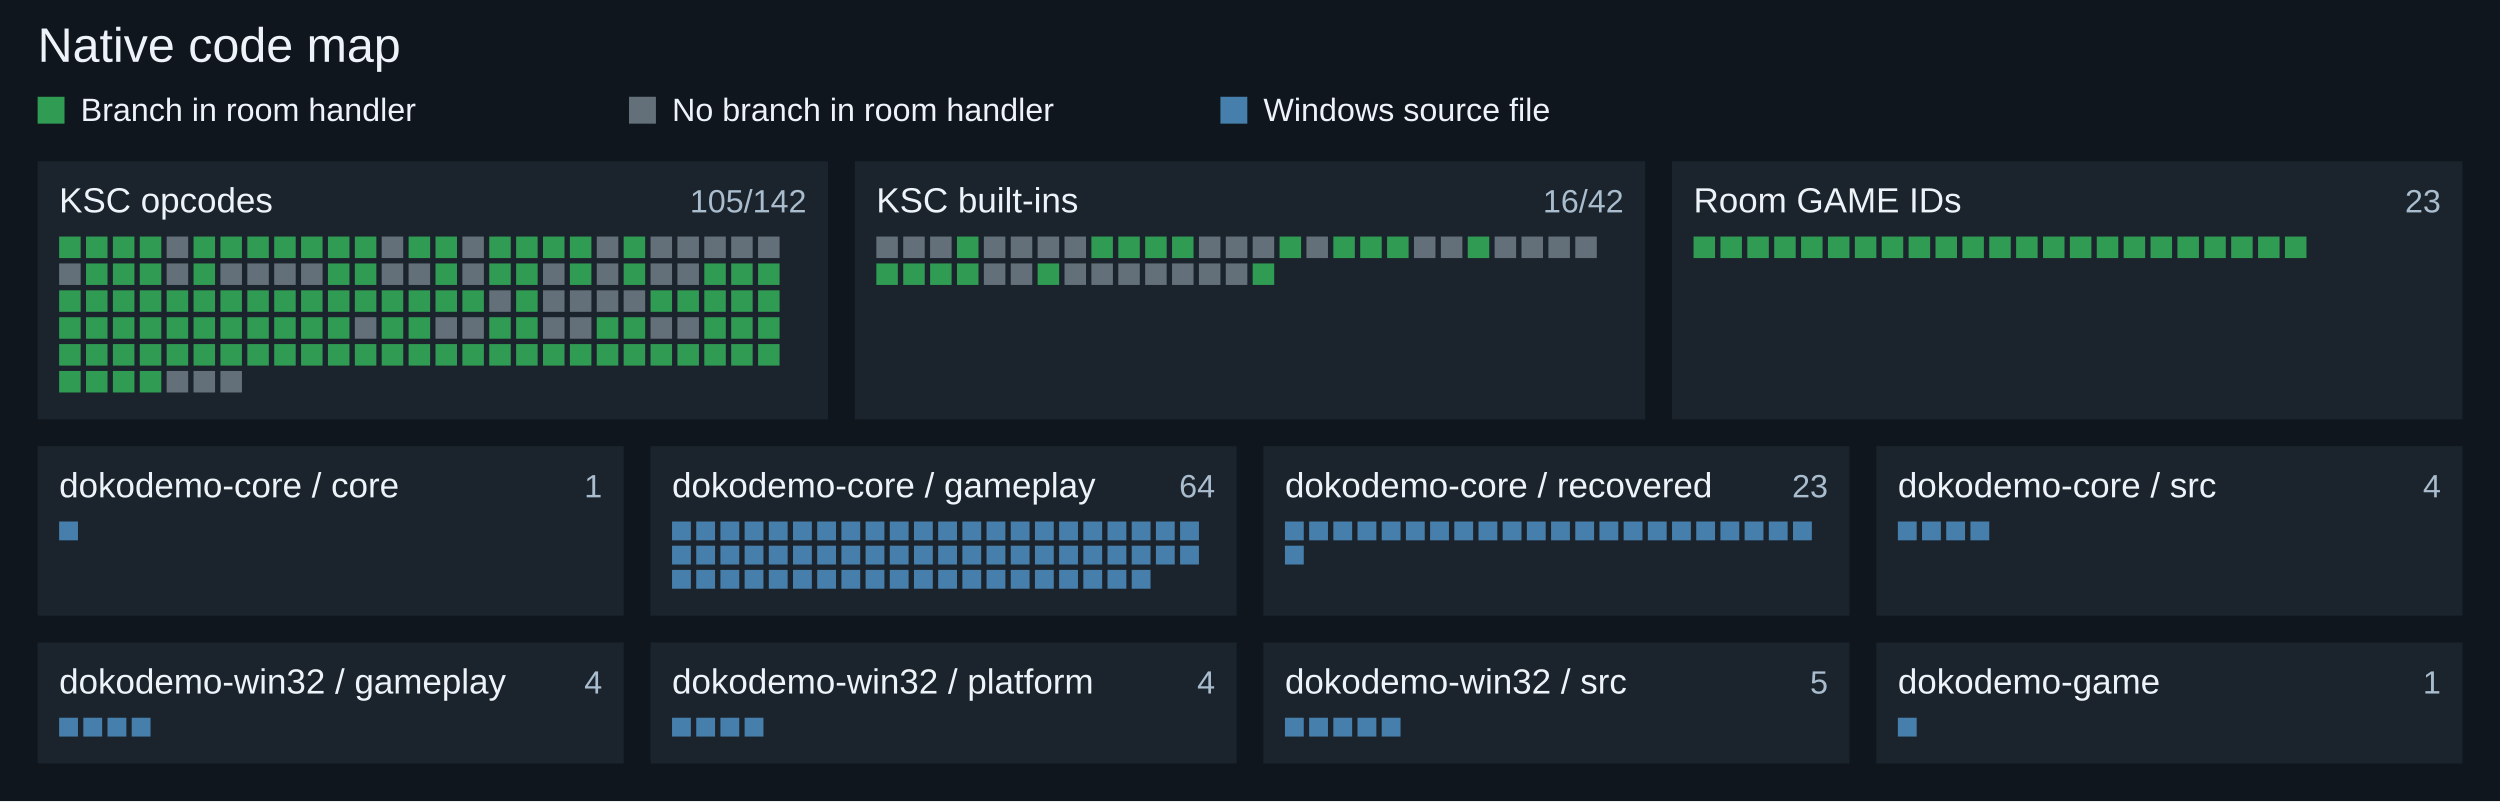
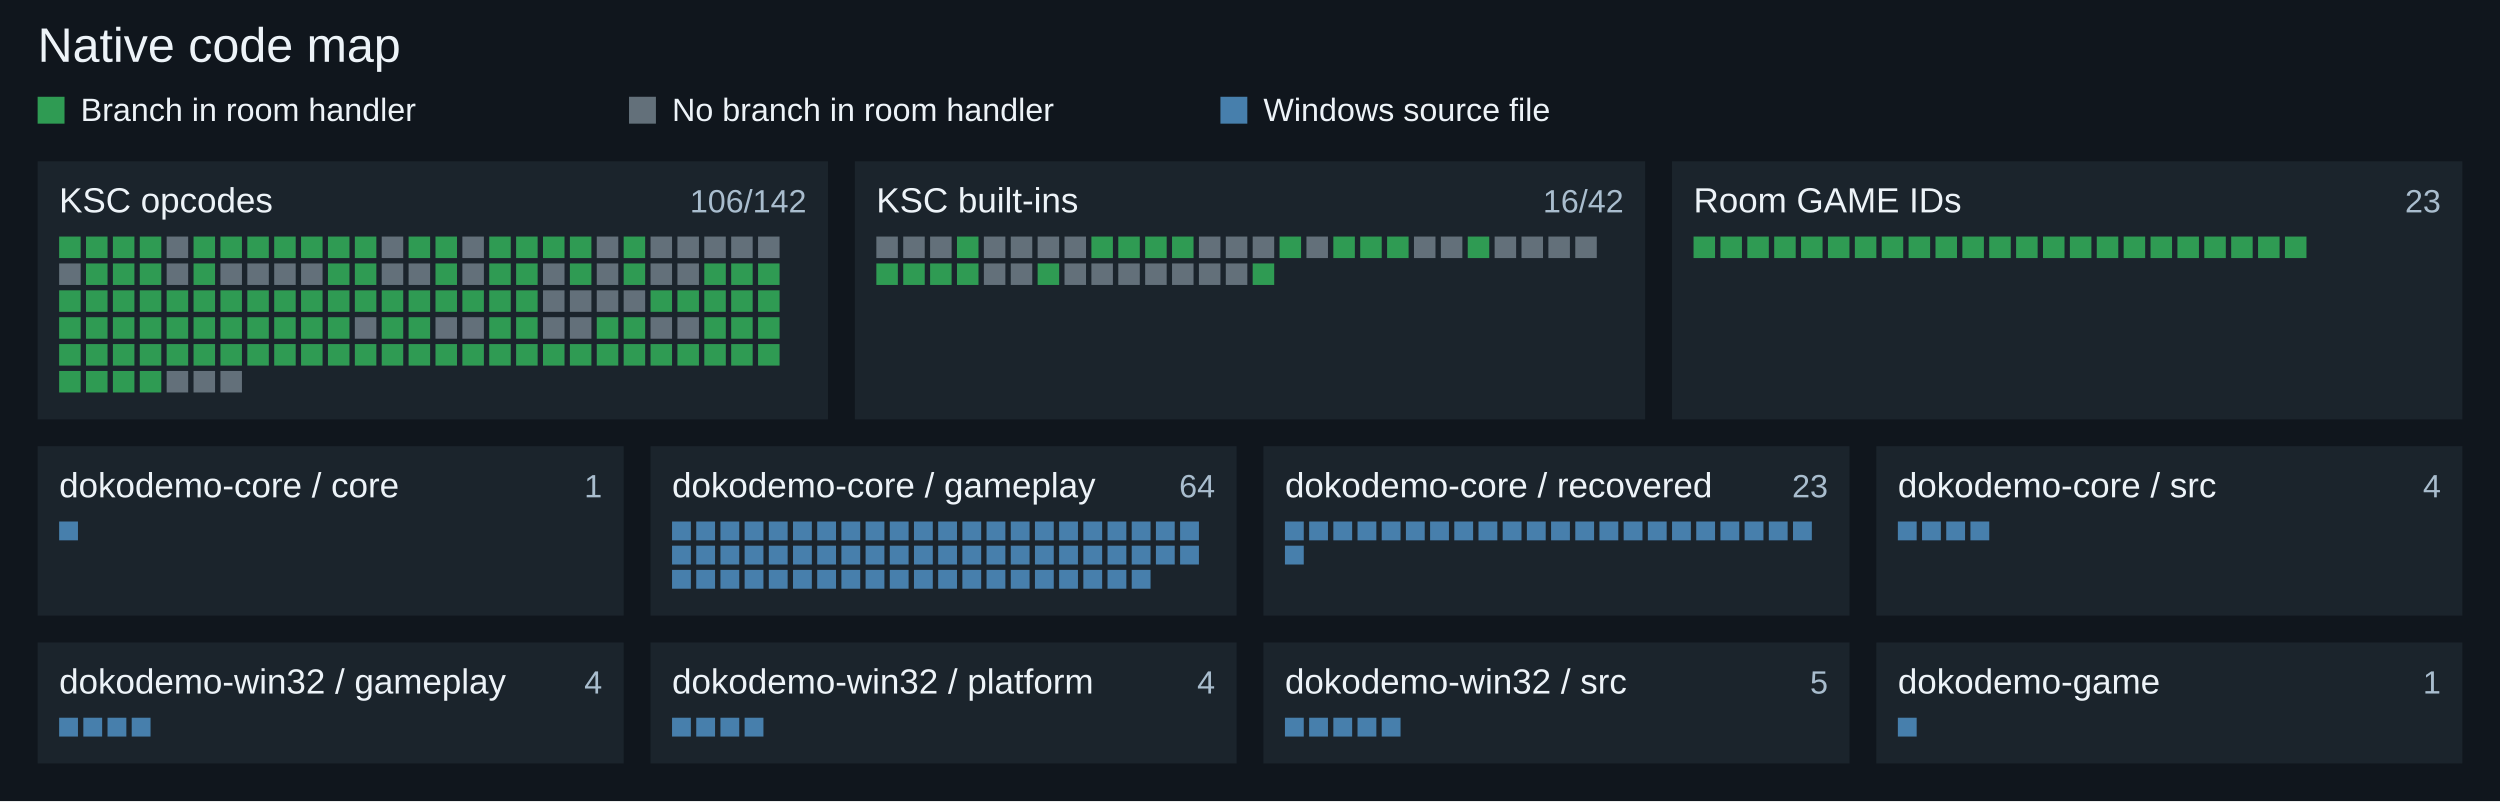
<svg xmlns="http://www.w3.org/2000/svg" width="930" height="298" viewBox="0 0 930 298" role="img" aria-label="Native code map. Each square represents a dispatch ID or Windows source file.">
  <rect x="0" y="0" width="930" height="298" fill="#10161d" />
  <g font-family="Segoe UI, Arial, sans-serif">
    <text x="14" y="23" font-size="18" fill="#edf3f8">Native code map</text>
    <rect x="14" y="36" width="10" height="10" fill="#2f9b53" />
    <text x="30" y="45" font-size="12" fill="#edf3f8">Branch in room handler</text>
    <rect x="234" y="36" width="10" height="10" fill="#63707a" />
    <text x="250" y="45" font-size="12" fill="#edf3f8">No branch in room handler</text>
    <rect x="454" y="36" width="10" height="10" fill="#477fac" />
    <text x="470" y="45" font-size="12" fill="#edf3f8">Windows source file</text>
    <rect x="14" y="60" width="294" height="96" fill="#1b242c" />
    <text x="22" y="79" font-size="13" fill="#edf3f8">KSC opcodes</text>
-     <text x="300" y="79" font-size="12" fill="#a9bdce" text-anchor="end">105/142</text>
+     <text x="300" y="79" font-size="12" fill="#a9bdce" text-anchor="end">106/142</text>
    <rect x="22" y="88" width="8" height="8" fill="#2f9b53" />
    <rect x="32" y="88" width="8" height="8" fill="#2f9b53" />
    <rect x="42" y="88" width="8" height="8" fill="#2f9b53" />
    <rect x="52" y="88" width="8" height="8" fill="#2f9b53" />
    <rect x="62" y="88" width="8" height="8" fill="#63707a" />
    <rect x="72" y="88" width="8" height="8" fill="#2f9b53" />
    <rect x="82" y="88" width="8" height="8" fill="#2f9b53" />
    <rect x="92" y="88" width="8" height="8" fill="#2f9b53" />
    <rect x="102" y="88" width="8" height="8" fill="#2f9b53" />
    <rect x="112" y="88" width="8" height="8" fill="#2f9b53" />
    <rect x="122" y="88" width="8" height="8" fill="#2f9b53" />
    <rect x="132" y="88" width="8" height="8" fill="#2f9b53" />
    <rect x="142" y="88" width="8" height="8" fill="#63707a" />
    <rect x="152" y="88" width="8" height="8" fill="#2f9b53" />
    <rect x="162" y="88" width="8" height="8" fill="#2f9b53" />
    <rect x="172" y="88" width="8" height="8" fill="#63707a" />
    <rect x="182" y="88" width="8" height="8" fill="#2f9b53" />
    <rect x="192" y="88" width="8" height="8" fill="#2f9b53" />
    <rect x="202" y="88" width="8" height="8" fill="#2f9b53" />
    <rect x="212" y="88" width="8" height="8" fill="#2f9b53" />
    <rect x="222" y="88" width="8" height="8" fill="#63707a" />
    <rect x="232" y="88" width="8" height="8" fill="#2f9b53" />
    <rect x="242" y="88" width="8" height="8" fill="#63707a" />
    <rect x="252" y="88" width="8" height="8" fill="#63707a" />
    <rect x="262" y="88" width="8" height="8" fill="#63707a" />
    <rect x="272" y="88" width="8" height="8" fill="#63707a" />
    <rect x="282" y="88" width="8" height="8" fill="#63707a" />
    <rect x="22" y="98" width="8" height="8" fill="#63707a" />
    <rect x="32" y="98" width="8" height="8" fill="#2f9b53" />
    <rect x="42" y="98" width="8" height="8" fill="#2f9b53" />
    <rect x="52" y="98" width="8" height="8" fill="#2f9b53" />
    <rect x="62" y="98" width="8" height="8" fill="#63707a" />
    <rect x="72" y="98" width="8" height="8" fill="#2f9b53" />
    <rect x="82" y="98" width="8" height="8" fill="#63707a" />
    <rect x="92" y="98" width="8" height="8" fill="#63707a" />
    <rect x="102" y="98" width="8" height="8" fill="#63707a" />
    <rect x="112" y="98" width="8" height="8" fill="#63707a" />
    <rect x="122" y="98" width="8" height="8" fill="#2f9b53" />
    <rect x="132" y="98" width="8" height="8" fill="#2f9b53" />
    <rect x="142" y="98" width="8" height="8" fill="#63707a" />
    <rect x="152" y="98" width="8" height="8" fill="#63707a" />
    <rect x="162" y="98" width="8" height="8" fill="#2f9b53" />
    <rect x="172" y="98" width="8" height="8" fill="#63707a" />
    <rect x="182" y="98" width="8" height="8" fill="#2f9b53" />
    <rect x="192" y="98" width="8" height="8" fill="#2f9b53" />
    <rect x="202" y="98" width="8" height="8" fill="#63707a" />
    <rect x="212" y="98" width="8" height="8" fill="#2f9b53" />
    <rect x="222" y="98" width="8" height="8" fill="#63707a" />
    <rect x="232" y="98" width="8" height="8" fill="#2f9b53" />
    <rect x="242" y="98" width="8" height="8" fill="#63707a" />
    <rect x="252" y="98" width="8" height="8" fill="#63707a" />
    <rect x="262" y="98" width="8" height="8" fill="#2f9b53" />
    <rect x="272" y="98" width="8" height="8" fill="#2f9b53" />
    <rect x="282" y="98" width="8" height="8" fill="#2f9b53" />
    <rect x="22" y="108" width="8" height="8" fill="#2f9b53" />
    <rect x="32" y="108" width="8" height="8" fill="#2f9b53" />
    <rect x="42" y="108" width="8" height="8" fill="#2f9b53" />
    <rect x="52" y="108" width="8" height="8" fill="#2f9b53" />
    <rect x="62" y="108" width="8" height="8" fill="#2f9b53" />
    <rect x="72" y="108" width="8" height="8" fill="#2f9b53" />
    <rect x="82" y="108" width="8" height="8" fill="#2f9b53" />
    <rect x="92" y="108" width="8" height="8" fill="#2f9b53" />
    <rect x="102" y="108" width="8" height="8" fill="#2f9b53" />
    <rect x="112" y="108" width="8" height="8" fill="#2f9b53" />
    <rect x="122" y="108" width="8" height="8" fill="#2f9b53" />
    <rect x="132" y="108" width="8" height="8" fill="#2f9b53" />
    <rect x="142" y="108" width="8" height="8" fill="#2f9b53" />
    <rect x="152" y="108" width="8" height="8" fill="#2f9b53" />
    <rect x="162" y="108" width="8" height="8" fill="#2f9b53" />
    <rect x="172" y="108" width="8" height="8" fill="#2f9b53" />
-     <rect x="182" y="108" width="8" height="8" fill="#63707a" />
+     <rect x="182" y="108" width="8" height="8" fill="#2f9b53" />
    <rect x="192" y="108" width="8" height="8" fill="#2f9b53" />
    <rect x="202" y="108" width="8" height="8" fill="#63707a" />
    <rect x="212" y="108" width="8" height="8" fill="#63707a" />
    <rect x="222" y="108" width="8" height="8" fill="#63707a" />
    <rect x="232" y="108" width="8" height="8" fill="#63707a" />
    <rect x="242" y="108" width="8" height="8" fill="#2f9b53" />
    <rect x="252" y="108" width="8" height="8" fill="#2f9b53" />
    <rect x="262" y="108" width="8" height="8" fill="#2f9b53" />
    <rect x="272" y="108" width="8" height="8" fill="#2f9b53" />
    <rect x="282" y="108" width="8" height="8" fill="#2f9b53" />
    <rect x="22" y="118" width="8" height="8" fill="#2f9b53" />
    <rect x="32" y="118" width="8" height="8" fill="#2f9b53" />
    <rect x="42" y="118" width="8" height="8" fill="#2f9b53" />
    <rect x="52" y="118" width="8" height="8" fill="#2f9b53" />
    <rect x="62" y="118" width="8" height="8" fill="#2f9b53" />
    <rect x="72" y="118" width="8" height="8" fill="#2f9b53" />
    <rect x="82" y="118" width="8" height="8" fill="#2f9b53" />
    <rect x="92" y="118" width="8" height="8" fill="#2f9b53" />
    <rect x="102" y="118" width="8" height="8" fill="#2f9b53" />
    <rect x="112" y="118" width="8" height="8" fill="#2f9b53" />
    <rect x="122" y="118" width="8" height="8" fill="#2f9b53" />
    <rect x="132" y="118" width="8" height="8" fill="#63707a" />
    <rect x="142" y="118" width="8" height="8" fill="#2f9b53" />
    <rect x="152" y="118" width="8" height="8" fill="#2f9b53" />
    <rect x="162" y="118" width="8" height="8" fill="#63707a" />
    <rect x="172" y="118" width="8" height="8" fill="#63707a" />
    <rect x="182" y="118" width="8" height="8" fill="#2f9b53" />
    <rect x="192" y="118" width="8" height="8" fill="#2f9b53" />
    <rect x="202" y="118" width="8" height="8" fill="#63707a" />
    <rect x="212" y="118" width="8" height="8" fill="#63707a" />
    <rect x="222" y="118" width="8" height="8" fill="#2f9b53" />
    <rect x="232" y="118" width="8" height="8" fill="#2f9b53" />
    <rect x="242" y="118" width="8" height="8" fill="#63707a" />
    <rect x="252" y="118" width="8" height="8" fill="#63707a" />
    <rect x="262" y="118" width="8" height="8" fill="#2f9b53" />
    <rect x="272" y="118" width="8" height="8" fill="#2f9b53" />
    <rect x="282" y="118" width="8" height="8" fill="#2f9b53" />
    <rect x="22" y="128" width="8" height="8" fill="#2f9b53" />
    <rect x="32" y="128" width="8" height="8" fill="#2f9b53" />
    <rect x="42" y="128" width="8" height="8" fill="#2f9b53" />
    <rect x="52" y="128" width="8" height="8" fill="#2f9b53" />
    <rect x="62" y="128" width="8" height="8" fill="#2f9b53" />
    <rect x="72" y="128" width="8" height="8" fill="#2f9b53" />
    <rect x="82" y="128" width="8" height="8" fill="#2f9b53" />
    <rect x="92" y="128" width="8" height="8" fill="#2f9b53" />
    <rect x="102" y="128" width="8" height="8" fill="#2f9b53" />
    <rect x="112" y="128" width="8" height="8" fill="#2f9b53" />
    <rect x="122" y="128" width="8" height="8" fill="#2f9b53" />
    <rect x="132" y="128" width="8" height="8" fill="#2f9b53" />
    <rect x="142" y="128" width="8" height="8" fill="#2f9b53" />
    <rect x="152" y="128" width="8" height="8" fill="#2f9b53" />
    <rect x="162" y="128" width="8" height="8" fill="#2f9b53" />
    <rect x="172" y="128" width="8" height="8" fill="#2f9b53" />
    <rect x="182" y="128" width="8" height="8" fill="#2f9b53" />
    <rect x="192" y="128" width="8" height="8" fill="#2f9b53" />
    <rect x="202" y="128" width="8" height="8" fill="#2f9b53" />
    <rect x="212" y="128" width="8" height="8" fill="#2f9b53" />
    <rect x="222" y="128" width="8" height="8" fill="#2f9b53" />
    <rect x="232" y="128" width="8" height="8" fill="#2f9b53" />
    <rect x="242" y="128" width="8" height="8" fill="#2f9b53" />
    <rect x="252" y="128" width="8" height="8" fill="#2f9b53" />
    <rect x="262" y="128" width="8" height="8" fill="#2f9b53" />
    <rect x="272" y="128" width="8" height="8" fill="#2f9b53" />
    <rect x="282" y="128" width="8" height="8" fill="#2f9b53" />
    <rect x="22" y="138" width="8" height="8" fill="#2f9b53" />
    <rect x="32" y="138" width="8" height="8" fill="#2f9b53" />
    <rect x="42" y="138" width="8" height="8" fill="#2f9b53" />
    <rect x="52" y="138" width="8" height="8" fill="#2f9b53" />
    <rect x="62" y="138" width="8" height="8" fill="#63707a" />
    <rect x="72" y="138" width="8" height="8" fill="#63707a" />
    <rect x="82" y="138" width="8" height="8" fill="#63707a" />
    <rect x="318" y="60" width="294" height="96" fill="#1b242c" />
    <text x="326" y="79" font-size="13" fill="#edf3f8">KSC built-ins</text>
    <text x="604" y="79" font-size="12" fill="#a9bdce" text-anchor="end">16/42</text>
    <rect x="326" y="88" width="8" height="8" fill="#63707a" />
    <rect x="336" y="88" width="8" height="8" fill="#63707a" />
    <rect x="346" y="88" width="8" height="8" fill="#63707a" />
    <rect x="356" y="88" width="8" height="8" fill="#2f9b53" />
    <rect x="366" y="88" width="8" height="8" fill="#63707a" />
    <rect x="376" y="88" width="8" height="8" fill="#63707a" />
    <rect x="386" y="88" width="8" height="8" fill="#63707a" />
    <rect x="396" y="88" width="8" height="8" fill="#63707a" />
    <rect x="406" y="88" width="8" height="8" fill="#2f9b53" />
    <rect x="416" y="88" width="8" height="8" fill="#2f9b53" />
    <rect x="426" y="88" width="8" height="8" fill="#2f9b53" />
    <rect x="436" y="88" width="8" height="8" fill="#2f9b53" />
    <rect x="446" y="88" width="8" height="8" fill="#63707a" />
    <rect x="456" y="88" width="8" height="8" fill="#63707a" />
    <rect x="466" y="88" width="8" height="8" fill="#63707a" />
    <rect x="476" y="88" width="8" height="8" fill="#2f9b53" />
    <rect x="486" y="88" width="8" height="8" fill="#63707a" />
    <rect x="496" y="88" width="8" height="8" fill="#2f9b53" />
    <rect x="506" y="88" width="8" height="8" fill="#2f9b53" />
    <rect x="516" y="88" width="8" height="8" fill="#2f9b53" />
    <rect x="526" y="88" width="8" height="8" fill="#63707a" />
    <rect x="536" y="88" width="8" height="8" fill="#63707a" />
    <rect x="546" y="88" width="8" height="8" fill="#2f9b53" />
    <rect x="556" y="88" width="8" height="8" fill="#63707a" />
    <rect x="566" y="88" width="8" height="8" fill="#63707a" />
    <rect x="576" y="88" width="8" height="8" fill="#63707a" />
    <rect x="586" y="88" width="8" height="8" fill="#63707a" />
    <rect x="326" y="98" width="8" height="8" fill="#2f9b53" />
    <rect x="336" y="98" width="8" height="8" fill="#2f9b53" />
    <rect x="346" y="98" width="8" height="8" fill="#2f9b53" />
    <rect x="356" y="98" width="8" height="8" fill="#2f9b53" />
    <rect x="366" y="98" width="8" height="8" fill="#63707a" />
    <rect x="376" y="98" width="8" height="8" fill="#63707a" />
    <rect x="386" y="98" width="8" height="8" fill="#2f9b53" />
    <rect x="396" y="98" width="8" height="8" fill="#63707a" />
    <rect x="406" y="98" width="8" height="8" fill="#63707a" />
    <rect x="416" y="98" width="8" height="8" fill="#63707a" />
    <rect x="426" y="98" width="8" height="8" fill="#63707a" />
    <rect x="436" y="98" width="8" height="8" fill="#63707a" />
    <rect x="446" y="98" width="8" height="8" fill="#63707a" />
    <rect x="456" y="98" width="8" height="8" fill="#63707a" />
    <rect x="466" y="98" width="8" height="8" fill="#2f9b53" />
    <rect x="622" y="60" width="294" height="96" fill="#1b242c" />
    <text x="630" y="79" font-size="13" fill="#edf3f8">Room GAME IDs</text>
    <text x="908" y="79" font-size="12" fill="#a9bdce" text-anchor="end">23</text>
    <rect x="630" y="88" width="8" height="8" fill="#2f9b53" />
    <rect x="640" y="88" width="8" height="8" fill="#2f9b53" />
    <rect x="650" y="88" width="8" height="8" fill="#2f9b53" />
    <rect x="660" y="88" width="8" height="8" fill="#2f9b53" />
    <rect x="670" y="88" width="8" height="8" fill="#2f9b53" />
    <rect x="680" y="88" width="8" height="8" fill="#2f9b53" />
    <rect x="690" y="88" width="8" height="8" fill="#2f9b53" />
    <rect x="700" y="88" width="8" height="8" fill="#2f9b53" />
    <rect x="710" y="88" width="8" height="8" fill="#2f9b53" />
    <rect x="720" y="88" width="8" height="8" fill="#2f9b53" />
    <rect x="730" y="88" width="8" height="8" fill="#2f9b53" />
    <rect x="740" y="88" width="8" height="8" fill="#2f9b53" />
    <rect x="750" y="88" width="8" height="8" fill="#2f9b53" />
    <rect x="760" y="88" width="8" height="8" fill="#2f9b53" />
    <rect x="770" y="88" width="8" height="8" fill="#2f9b53" />
    <rect x="780" y="88" width="8" height="8" fill="#2f9b53" />
    <rect x="790" y="88" width="8" height="8" fill="#2f9b53" />
    <rect x="800" y="88" width="8" height="8" fill="#2f9b53" />
    <rect x="810" y="88" width="8" height="8" fill="#2f9b53" />
    <rect x="820" y="88" width="8" height="8" fill="#2f9b53" />
    <rect x="830" y="88" width="8" height="8" fill="#2f9b53" />
    <rect x="840" y="88" width="8" height="8" fill="#2f9b53" />
    <rect x="850" y="88" width="8" height="8" fill="#2f9b53" />
    <rect x="14" y="166" width="218" height="63" fill="#1b242c" />
    <text x="22" y="185" font-size="13" fill="#edf3f8">dokodemo-core / core</text>
    <text x="224" y="185" font-size="12" fill="#a9bdce" text-anchor="end">1</text>
    <rect x="22" y="194" width="7" height="7" fill="#477fac" />
    <rect x="242" y="166" width="218" height="63" fill="#1b242c" />
    <text x="250" y="185" font-size="13" fill="#edf3f8">dokodemo-core / gameplay</text>
    <text x="452" y="185" font-size="12" fill="#a9bdce" text-anchor="end">64</text>
    <rect x="250" y="194" width="7" height="7" fill="#477fac" />
    <rect x="259" y="194" width="7" height="7" fill="#477fac" />
    <rect x="268" y="194" width="7" height="7" fill="#477fac" />
    <rect x="277" y="194" width="7" height="7" fill="#477fac" />
    <rect x="286" y="194" width="7" height="7" fill="#477fac" />
    <rect x="295" y="194" width="7" height="7" fill="#477fac" />
    <rect x="304" y="194" width="7" height="7" fill="#477fac" />
    <rect x="313" y="194" width="7" height="7" fill="#477fac" />
    <rect x="322" y="194" width="7" height="7" fill="#477fac" />
    <rect x="331" y="194" width="7" height="7" fill="#477fac" />
    <rect x="340" y="194" width="7" height="7" fill="#477fac" />
    <rect x="349" y="194" width="7" height="7" fill="#477fac" />
    <rect x="358" y="194" width="7" height="7" fill="#477fac" />
    <rect x="367" y="194" width="7" height="7" fill="#477fac" />
    <rect x="376" y="194" width="7" height="7" fill="#477fac" />
    <rect x="385" y="194" width="7" height="7" fill="#477fac" />
    <rect x="394" y="194" width="7" height="7" fill="#477fac" />
    <rect x="403" y="194" width="7" height="7" fill="#477fac" />
    <rect x="412" y="194" width="7" height="7" fill="#477fac" />
    <rect x="421" y="194" width="7" height="7" fill="#477fac" />
    <rect x="430" y="194" width="7" height="7" fill="#477fac" />
    <rect x="439" y="194" width="7" height="7" fill="#477fac" />
    <rect x="250" y="203" width="7" height="7" fill="#477fac" />
    <rect x="259" y="203" width="7" height="7" fill="#477fac" />
    <rect x="268" y="203" width="7" height="7" fill="#477fac" />
    <rect x="277" y="203" width="7" height="7" fill="#477fac" />
    <rect x="286" y="203" width="7" height="7" fill="#477fac" />
    <rect x="295" y="203" width="7" height="7" fill="#477fac" />
    <rect x="304" y="203" width="7" height="7" fill="#477fac" />
    <rect x="313" y="203" width="7" height="7" fill="#477fac" />
    <rect x="322" y="203" width="7" height="7" fill="#477fac" />
    <rect x="331" y="203" width="7" height="7" fill="#477fac" />
    <rect x="340" y="203" width="7" height="7" fill="#477fac" />
    <rect x="349" y="203" width="7" height="7" fill="#477fac" />
    <rect x="358" y="203" width="7" height="7" fill="#477fac" />
    <rect x="367" y="203" width="7" height="7" fill="#477fac" />
    <rect x="376" y="203" width="7" height="7" fill="#477fac" />
    <rect x="385" y="203" width="7" height="7" fill="#477fac" />
    <rect x="394" y="203" width="7" height="7" fill="#477fac" />
    <rect x="403" y="203" width="7" height="7" fill="#477fac" />
    <rect x="412" y="203" width="7" height="7" fill="#477fac" />
    <rect x="421" y="203" width="7" height="7" fill="#477fac" />
    <rect x="430" y="203" width="7" height="7" fill="#477fac" />
    <rect x="439" y="203" width="7" height="7" fill="#477fac" />
    <rect x="250" y="212" width="7" height="7" fill="#477fac" />
    <rect x="259" y="212" width="7" height="7" fill="#477fac" />
    <rect x="268" y="212" width="7" height="7" fill="#477fac" />
    <rect x="277" y="212" width="7" height="7" fill="#477fac" />
    <rect x="286" y="212" width="7" height="7" fill="#477fac" />
    <rect x="295" y="212" width="7" height="7" fill="#477fac" />
    <rect x="304" y="212" width="7" height="7" fill="#477fac" />
    <rect x="313" y="212" width="7" height="7" fill="#477fac" />
    <rect x="322" y="212" width="7" height="7" fill="#477fac" />
    <rect x="331" y="212" width="7" height="7" fill="#477fac" />
    <rect x="340" y="212" width="7" height="7" fill="#477fac" />
    <rect x="349" y="212" width="7" height="7" fill="#477fac" />
    <rect x="358" y="212" width="7" height="7" fill="#477fac" />
    <rect x="367" y="212" width="7" height="7" fill="#477fac" />
    <rect x="376" y="212" width="7" height="7" fill="#477fac" />
    <rect x="385" y="212" width="7" height="7" fill="#477fac" />
    <rect x="394" y="212" width="7" height="7" fill="#477fac" />
    <rect x="403" y="212" width="7" height="7" fill="#477fac" />
    <rect x="412" y="212" width="7" height="7" fill="#477fac" />
    <rect x="421" y="212" width="7" height="7" fill="#477fac" />
    <rect x="470" y="166" width="218" height="63" fill="#1b242c" />
    <text x="478" y="185" font-size="13" fill="#edf3f8">dokodemo-core / recovered</text>
    <text x="680" y="185" font-size="12" fill="#a9bdce" text-anchor="end">23</text>
    <rect x="478" y="194" width="7" height="7" fill="#477fac" />
    <rect x="487" y="194" width="7" height="7" fill="#477fac" />
    <rect x="496" y="194" width="7" height="7" fill="#477fac" />
    <rect x="505" y="194" width="7" height="7" fill="#477fac" />
    <rect x="514" y="194" width="7" height="7" fill="#477fac" />
    <rect x="523" y="194" width="7" height="7" fill="#477fac" />
    <rect x="532" y="194" width="7" height="7" fill="#477fac" />
    <rect x="541" y="194" width="7" height="7" fill="#477fac" />
    <rect x="550" y="194" width="7" height="7" fill="#477fac" />
    <rect x="559" y="194" width="7" height="7" fill="#477fac" />
    <rect x="568" y="194" width="7" height="7" fill="#477fac" />
    <rect x="577" y="194" width="7" height="7" fill="#477fac" />
    <rect x="586" y="194" width="7" height="7" fill="#477fac" />
    <rect x="595" y="194" width="7" height="7" fill="#477fac" />
    <rect x="604" y="194" width="7" height="7" fill="#477fac" />
    <rect x="613" y="194" width="7" height="7" fill="#477fac" />
    <rect x="622" y="194" width="7" height="7" fill="#477fac" />
    <rect x="631" y="194" width="7" height="7" fill="#477fac" />
    <rect x="640" y="194" width="7" height="7" fill="#477fac" />
    <rect x="649" y="194" width="7" height="7" fill="#477fac" />
    <rect x="658" y="194" width="7" height="7" fill="#477fac" />
    <rect x="667" y="194" width="7" height="7" fill="#477fac" />
    <rect x="478" y="203" width="7" height="7" fill="#477fac" />
    <rect x="698" y="166" width="218" height="63" fill="#1b242c" />
    <text x="706" y="185" font-size="13" fill="#edf3f8">dokodemo-core / src</text>
    <text x="908" y="185" font-size="12" fill="#a9bdce" text-anchor="end">4</text>
    <rect x="706" y="194" width="7" height="7" fill="#477fac" />
    <rect x="715" y="194" width="7" height="7" fill="#477fac" />
    <rect x="724" y="194" width="7" height="7" fill="#477fac" />
    <rect x="733" y="194" width="7" height="7" fill="#477fac" />
    <rect x="14" y="239" width="218" height="45" fill="#1b242c" />
    <text x="22" y="258" font-size="13" fill="#edf3f8">dokodemo-win32 / gameplay</text>
    <text x="224" y="258" font-size="12" fill="#a9bdce" text-anchor="end">4</text>
    <rect x="22" y="267" width="7" height="7" fill="#477fac" />
    <rect x="31" y="267" width="7" height="7" fill="#477fac" />
    <rect x="40" y="267" width="7" height="7" fill="#477fac" />
    <rect x="49" y="267" width="7" height="7" fill="#477fac" />
    <rect x="242" y="239" width="218" height="45" fill="#1b242c" />
    <text x="250" y="258" font-size="13" fill="#edf3f8">dokodemo-win32 / platform</text>
    <text x="452" y="258" font-size="12" fill="#a9bdce" text-anchor="end">4</text>
    <rect x="250" y="267" width="7" height="7" fill="#477fac" />
    <rect x="259" y="267" width="7" height="7" fill="#477fac" />
    <rect x="268" y="267" width="7" height="7" fill="#477fac" />
    <rect x="277" y="267" width="7" height="7" fill="#477fac" />
    <rect x="470" y="239" width="218" height="45" fill="#1b242c" />
    <text x="478" y="258" font-size="13" fill="#edf3f8">dokodemo-win32 / src</text>
    <text x="680" y="258" font-size="12" fill="#a9bdce" text-anchor="end">5</text>
    <rect x="478" y="267" width="7" height="7" fill="#477fac" />
    <rect x="487" y="267" width="7" height="7" fill="#477fac" />
    <rect x="496" y="267" width="7" height="7" fill="#477fac" />
    <rect x="505" y="267" width="7" height="7" fill="#477fac" />
    <rect x="514" y="267" width="7" height="7" fill="#477fac" />
    <rect x="698" y="239" width="218" height="45" fill="#1b242c" />
    <text x="706" y="258" font-size="13" fill="#edf3f8">dokodemo-game</text>
    <text x="908" y="258" font-size="12" fill="#a9bdce" text-anchor="end">1</text>
    <rect x="706" y="267" width="7" height="7" fill="#477fac" />
  </g>
</svg>
